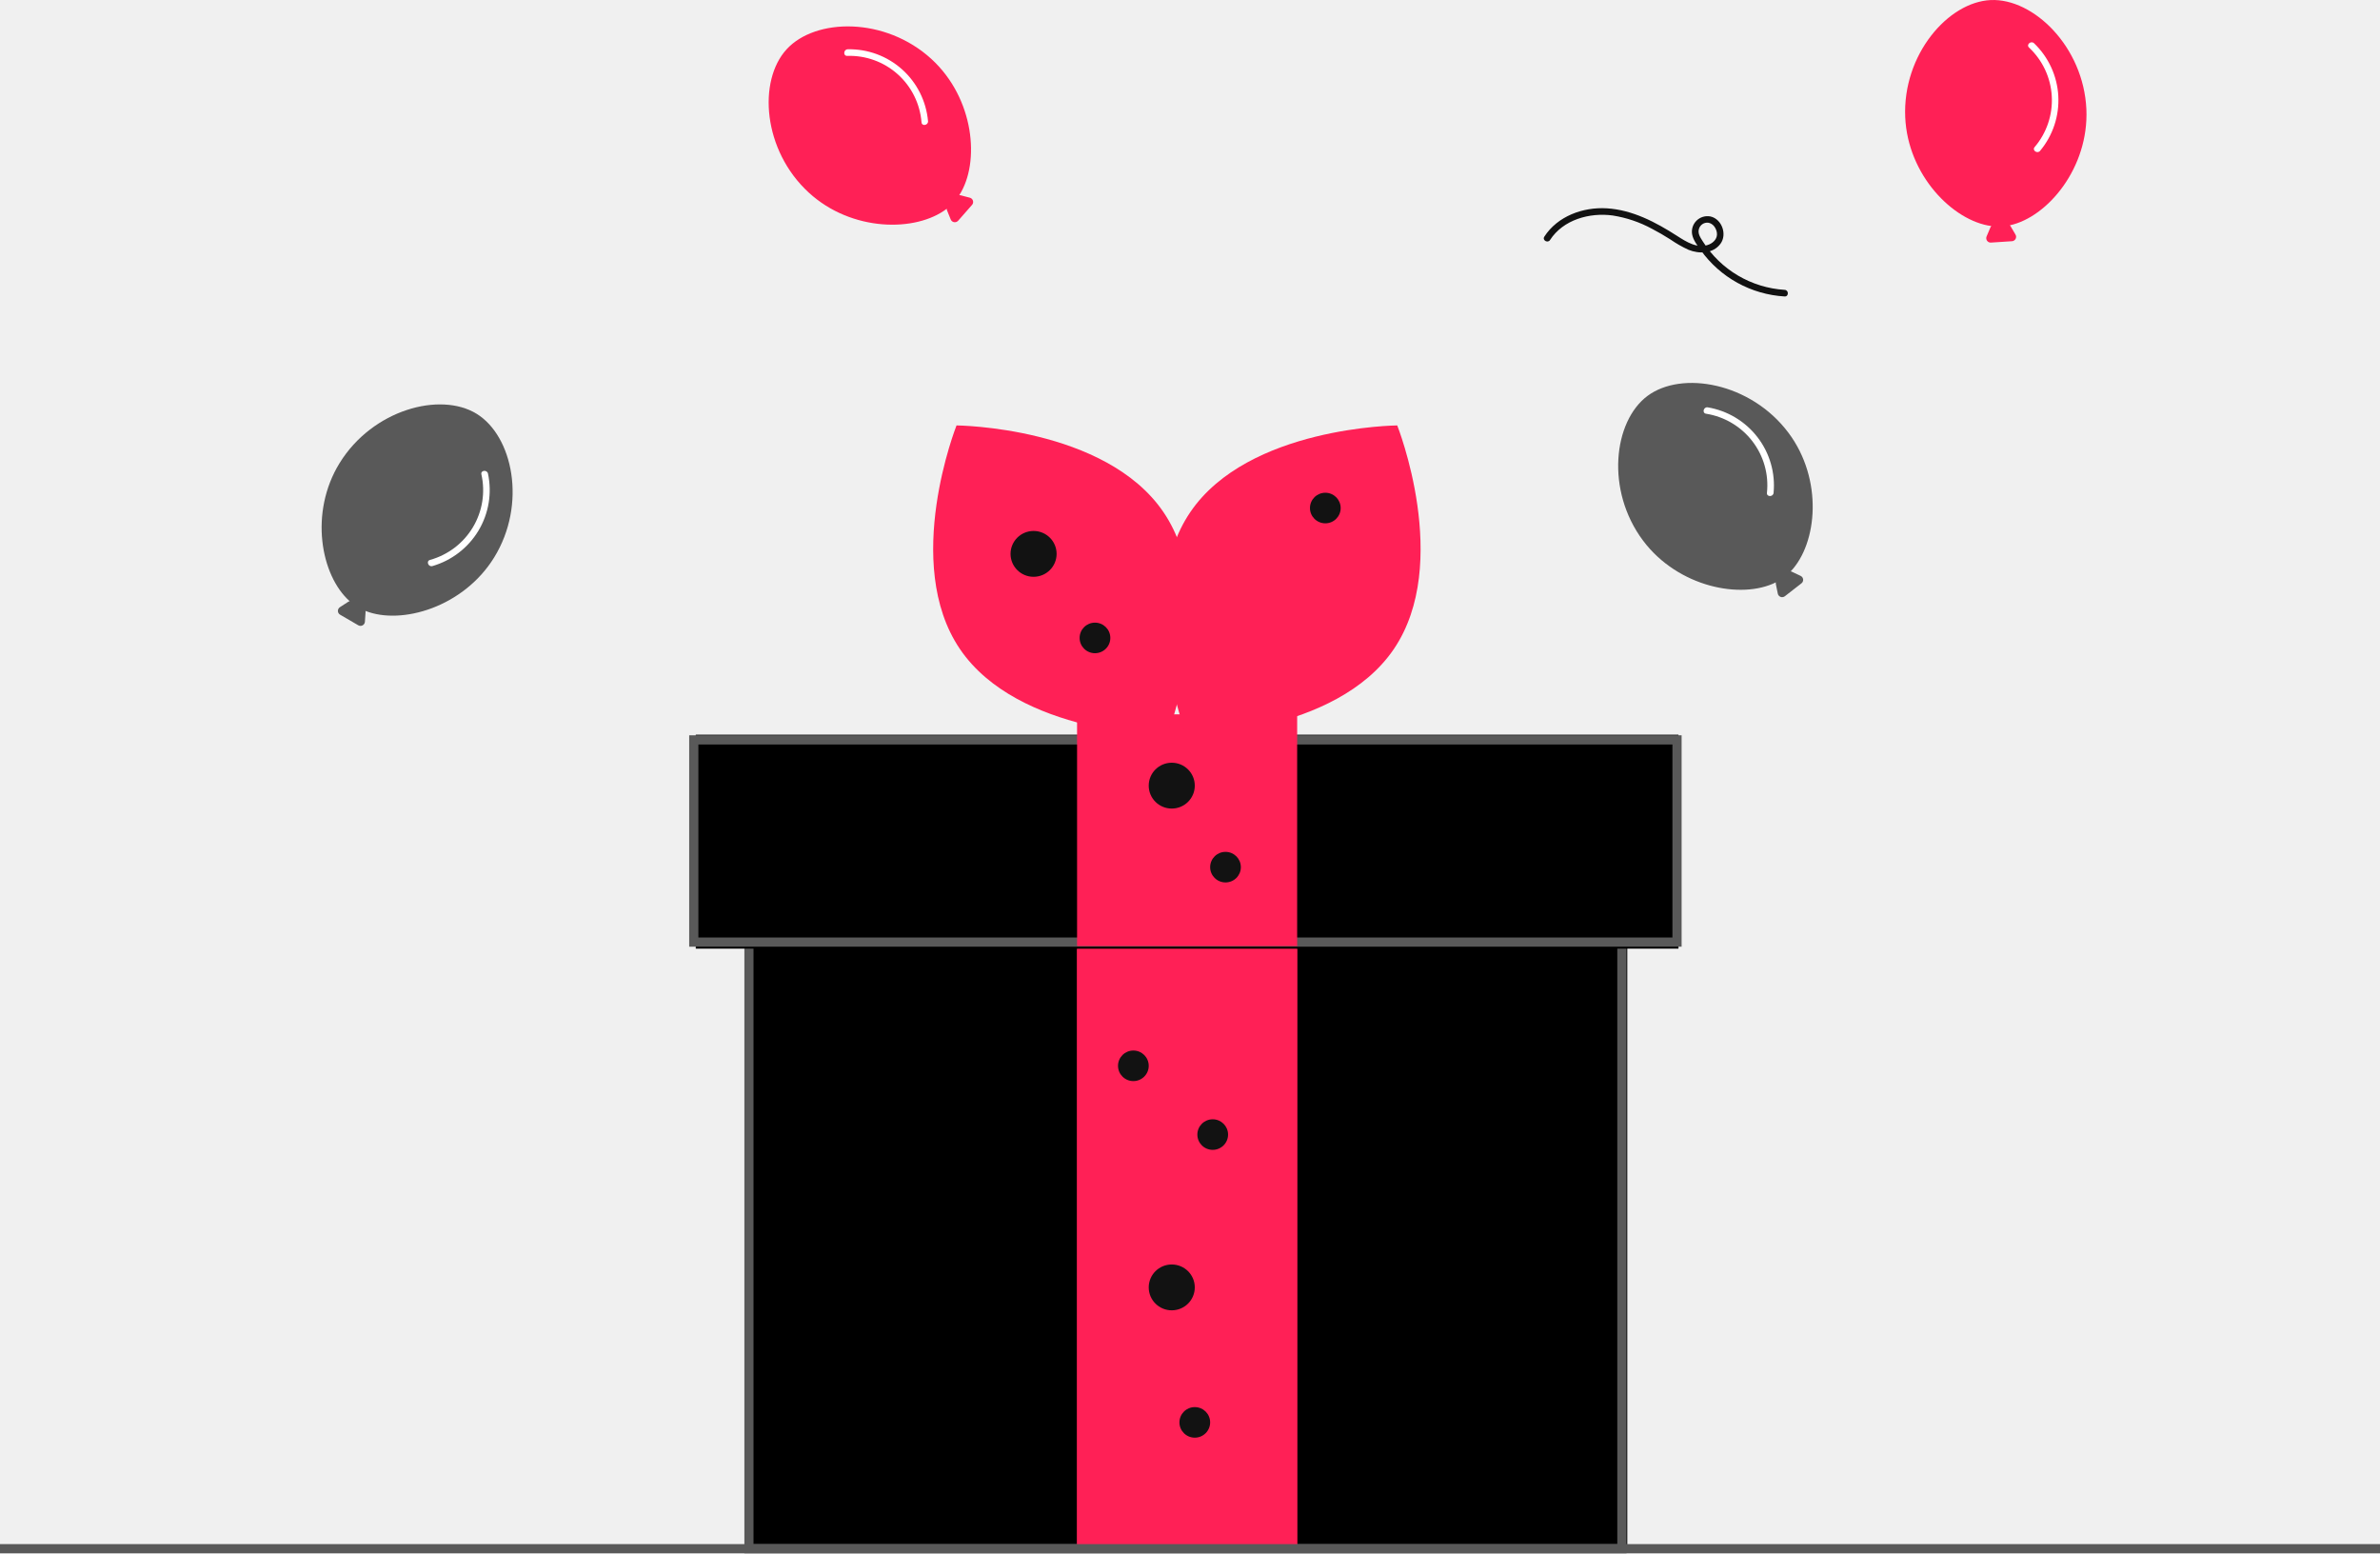
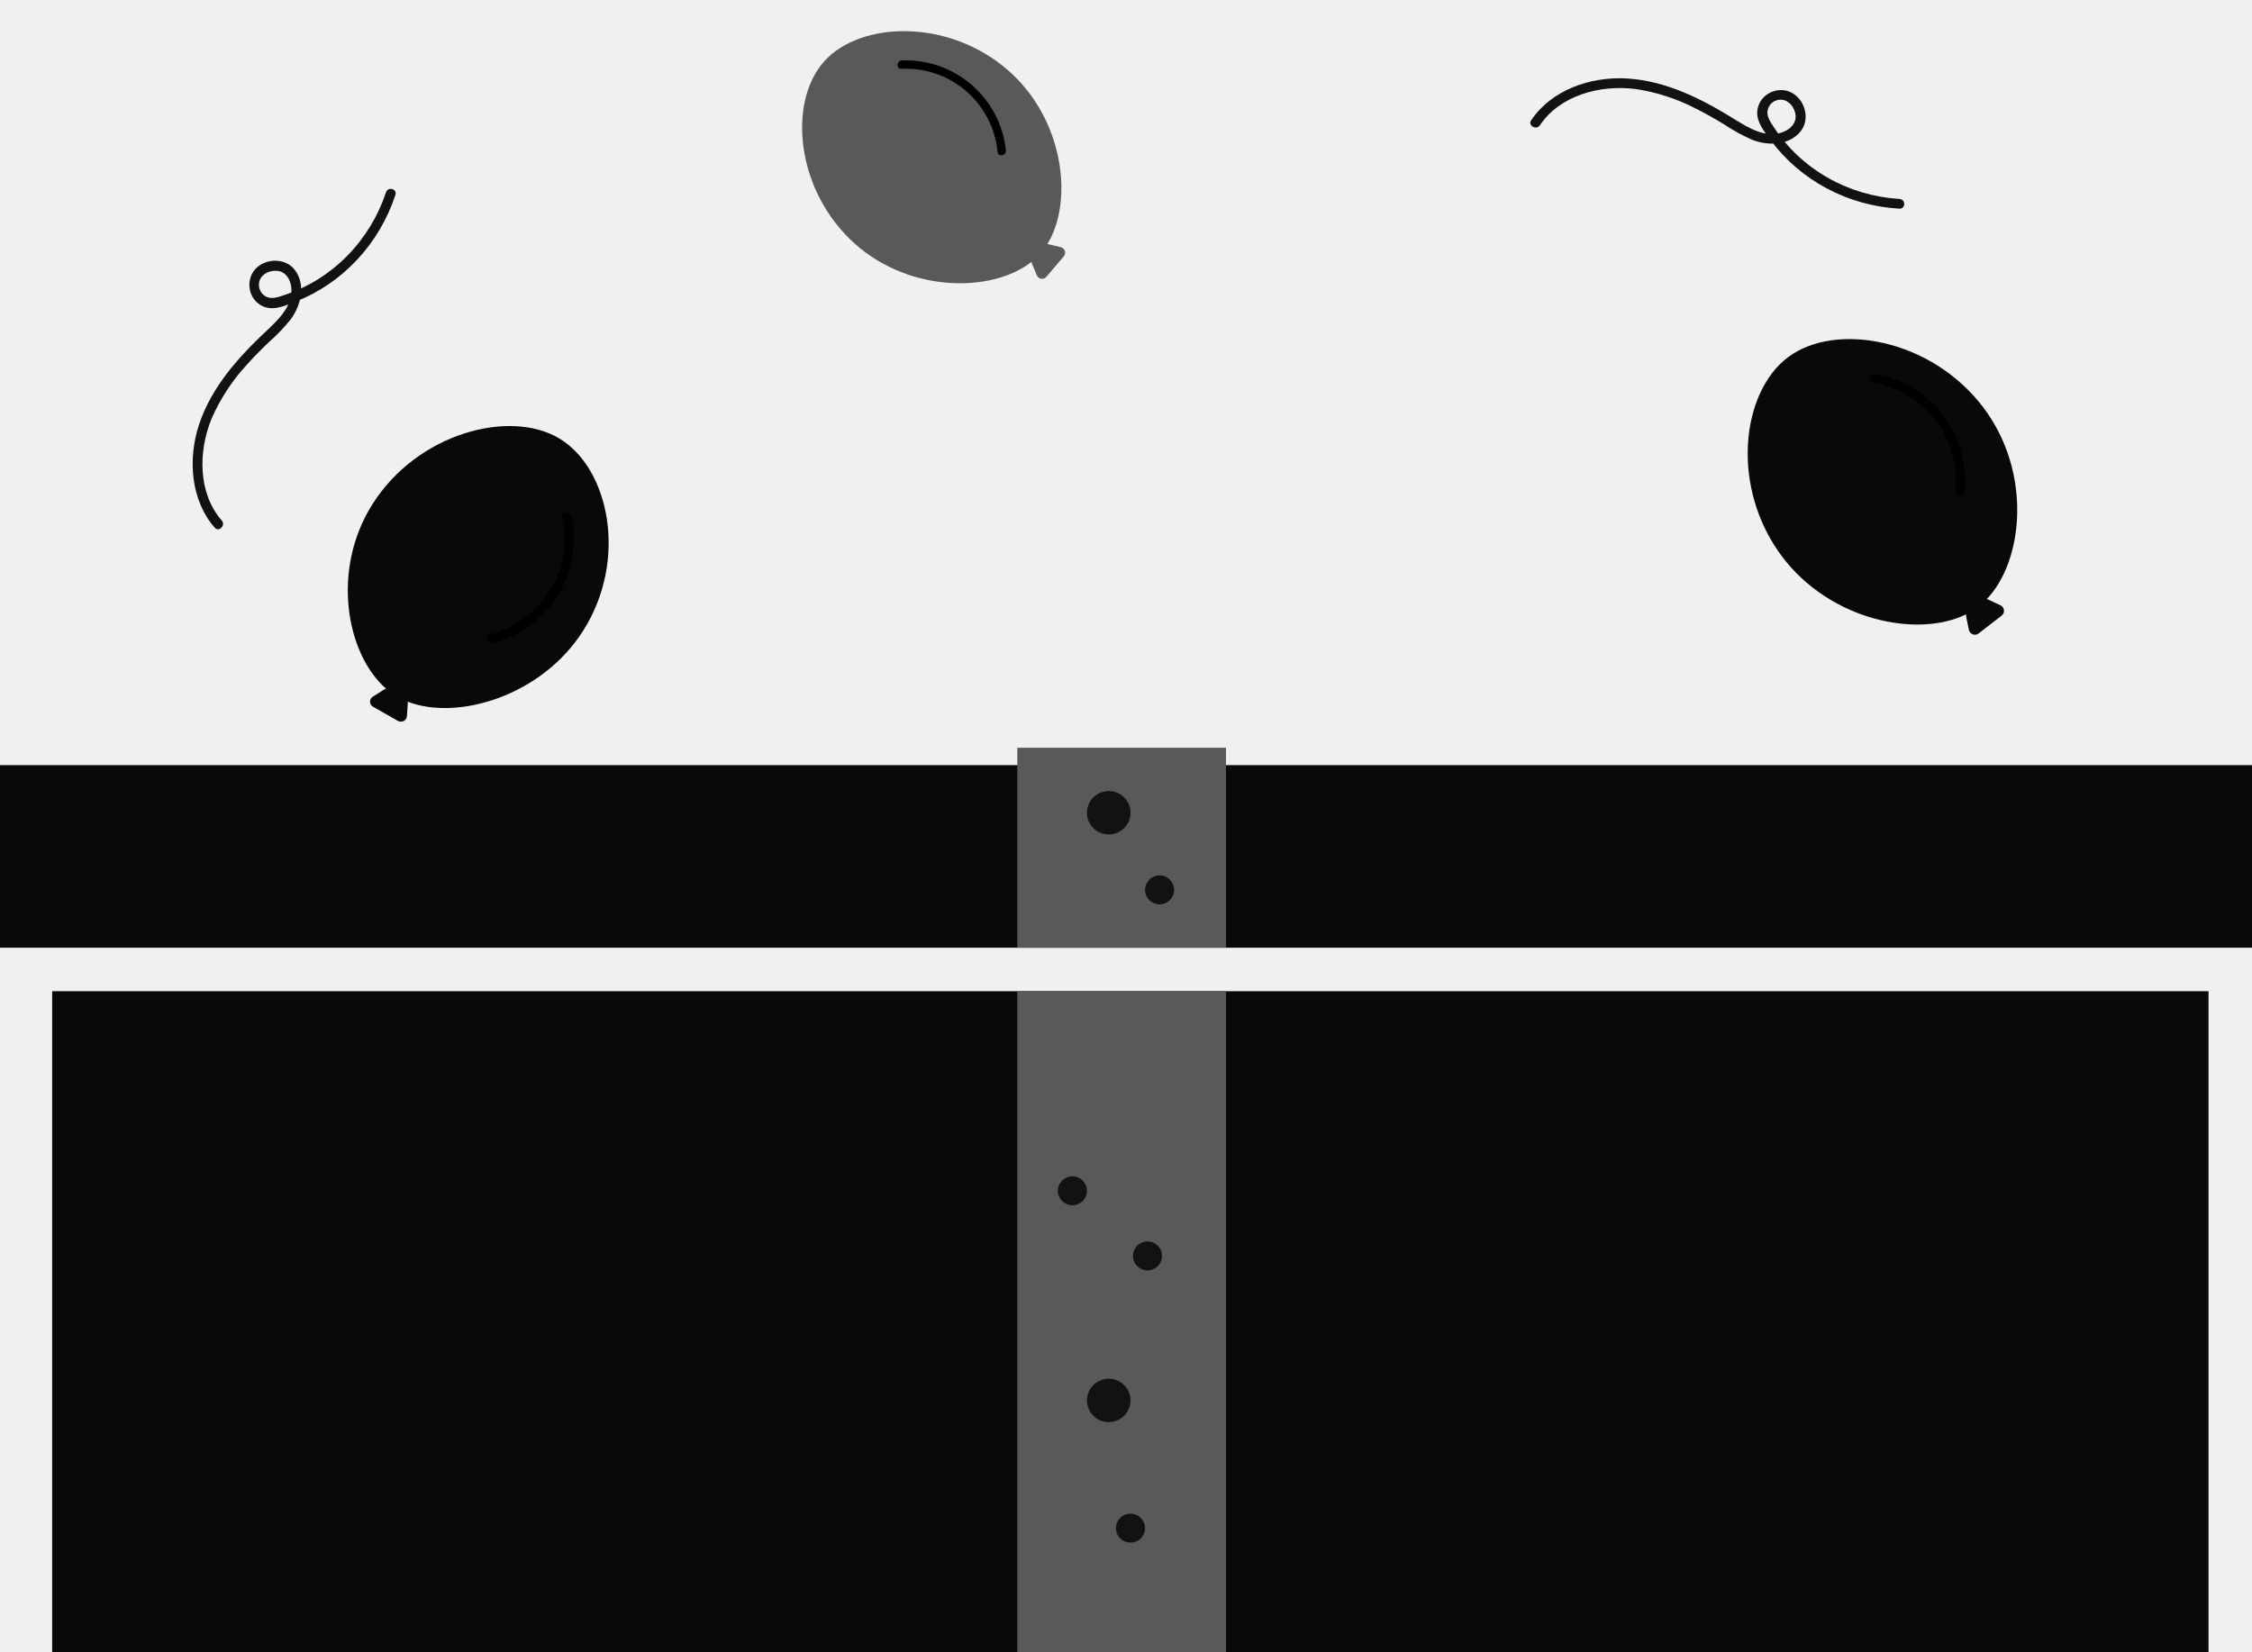
- <svg xmlns="http://www.w3.org/2000/svg" width="259" height="169" viewBox="0 0 259 169" fill="none">
+ <svg xmlns="http://www.w3.org/2000/svg" width="259" height="190" viewBox="0 0 259 190" fill="none">
  <g clip-path="url(#clip0_72_107)">
-     <path d="M177.087 87.418H81.285V168.611H177.087V87.418Z" fill="black" />
-     <path d="M177 169H81.006V87H177V169ZM82 168H176V88H82V168Z" fill="#595959" />
-     <path d="M141.161 103.213H117.211V168.611H141.161V103.213Z" fill="#FF2056" />
-     <path d="M141.161 103.213H117.211V168.611H141.161V103.213Z" fill="#FF2056" />
-     <path d="M182.657 79.936H75.715V103.213H182.657V79.936Z" fill="black" />
-     <path d="M183 103H75V80H183V103ZM76 102H182V81H76V102Z" fill="#595959" />
-     <path d="M141.161 77.72H117.211V102.936H141.161V77.72Z" fill="#FF2056" />
-     <path d="M126.622 55.733C132.945 65.058 126.988 80.056 126.988 80.056C126.988 80.056 110.781 79.935 104.459 70.61C98.136 61.285 104.093 46.287 104.093 46.287C104.093 46.287 120.3 46.408 126.622 55.733Z" fill="#FF2056" />
-     <path d="M129.523 55.733C123.201 65.058 129.158 80.056 129.158 80.056C129.158 80.056 145.365 79.935 151.687 70.61C158.009 61.285 152.052 46.287 152.052 46.287C152.052 46.287 135.845 46.408 129.523 55.733Z" fill="#FF2056" />
-     <path d="M112.477 62.756C113.861 62.756 114.984 61.639 114.984 60.262C114.984 58.885 113.861 57.768 112.477 57.768C111.093 57.768 109.971 58.885 109.971 60.262C109.971 61.639 111.093 62.756 112.477 62.756Z" fill="#121212" />
-     <path d="M127.514 87.972C128.899 87.972 130.021 86.856 130.021 85.478C130.021 84.101 128.899 82.984 127.514 82.984C126.13 82.984 125.008 84.101 125.008 85.478C125.008 86.856 126.13 87.972 127.514 87.972Z" fill="#121212" />
-     <path d="M127.514 142.563C128.899 142.563 130.021 141.446 130.021 140.069C130.021 138.691 128.899 137.575 127.514 137.575C126.13 137.575 125.008 138.691 125.008 140.069C125.008 141.446 126.13 142.563 127.514 142.563Z" fill="#121212" />
-     <path d="M119.159 71.069C120.082 71.069 120.83 70.325 120.83 69.406C120.83 68.488 120.082 67.744 119.159 67.744C118.236 67.744 117.488 68.488 117.488 69.406C117.488 70.325 118.236 71.069 119.159 71.069Z" fill="#121212" />
-     <path d="M144.226 56.937C145.149 56.937 145.897 56.192 145.897 55.274C145.897 54.356 145.149 53.611 144.226 53.611C143.303 53.611 142.555 54.356 142.555 55.274C142.555 56.192 143.303 56.937 144.226 56.937Z" fill="#121212" />
-     <path d="M133.364 96.008C134.287 96.008 135.035 95.264 135.035 94.346C135.035 93.427 134.287 92.683 133.364 92.683C132.441 92.683 131.693 93.427 131.693 94.346C131.693 95.264 132.441 96.008 133.364 96.008Z" fill="#121212" />
-     <path d="M123.337 117.623C124.26 117.623 125.008 116.879 125.008 115.96C125.008 115.042 124.26 114.298 123.337 114.298C122.414 114.298 121.666 115.042 121.666 115.96C121.666 116.879 122.414 117.623 123.337 117.623Z" fill="#121212" />
-     <path d="M131.972 125.105C132.895 125.105 133.643 124.36 133.643 123.442C133.643 122.524 132.895 121.779 131.972 121.779C131.049 121.779 130.301 122.524 130.301 123.442C130.301 124.36 131.049 125.105 131.972 125.105Z" fill="#121212" />
-     <path d="M130.021 156.418C130.943 156.418 131.692 155.674 131.692 154.755C131.692 153.837 130.943 153.093 130.021 153.093C129.098 153.093 128.35 153.837 128.35 154.755C128.35 155.674 129.098 156.418 130.021 156.418Z" fill="#121212" />
-     <path d="M194.615 47.072C190.518 41.616 183.02 40.3 179.293 43.07C175.567 45.841 174.711 53.369 178.808 58.824C182.601 63.874 189.471 65.251 193.256 63.359C193.243 63.419 193.243 63.479 193.253 63.539L193.467 64.588C193.483 64.668 193.519 64.743 193.573 64.805C193.626 64.867 193.695 64.914 193.772 64.942C193.849 64.971 193.931 64.979 194.012 64.966C194.094 64.954 194.17 64.921 194.235 64.871L196.041 63.466C196.106 63.416 196.157 63.35 196.189 63.275C196.22 63.2 196.233 63.118 196.224 63.036C196.215 62.955 196.185 62.878 196.137 62.811C196.09 62.745 196.026 62.691 195.952 62.656L194.98 62.196C194.946 62.181 194.91 62.17 194.873 62.163C197.79 59.094 198.416 52.132 194.615 47.072Z" fill="#595959" />
-     <path d="M185.654 45.012C187.658 45.329 189.463 46.399 190.697 48.002C191.931 49.605 192.5 51.618 192.285 53.626C192.241 54.086 192.963 54.083 193.007 53.626C193.214 51.462 192.59 49.3 191.262 47.574C189.934 45.848 187.999 44.685 185.846 44.319C185.391 44.243 185.196 44.935 185.654 45.012Z" fill="white" />
-     <path d="M53.773 60.656C57.354 54.852 55.815 47.432 51.851 45.01C47.887 42.588 40.54 44.577 36.958 50.38C33.642 55.752 34.894 62.614 38.059 65.414C37.999 65.425 37.942 65.447 37.89 65.478L36.989 66.063C36.92 66.108 36.864 66.169 36.826 66.242C36.788 66.314 36.769 66.394 36.771 66.476C36.773 66.558 36.795 66.637 36.837 66.708C36.879 66.778 36.938 66.837 37.009 66.878L38.988 68.03C39.059 68.071 39.139 68.093 39.221 68.095C39.303 68.097 39.384 68.078 39.456 68.039C39.529 68.001 39.59 67.945 39.635 67.876C39.679 67.808 39.706 67.729 39.711 67.648L39.782 66.579C39.783 66.542 39.78 66.505 39.773 66.468C43.716 68.032 50.45 66.039 53.773 60.656Z" fill="#595959" />
-     <path d="M52.387 51.608C52.831 53.578 52.498 55.643 51.457 57.376C50.416 59.109 48.746 60.378 46.791 60.921C46.345 61.05 46.615 61.717 47.058 61.589C49.155 60.98 50.944 59.606 52.066 57.74C53.187 55.874 53.558 53.656 53.104 51.529C53.008 51.081 52.29 51.156 52.387 51.608Z" fill="white" />
-     <path d="M227.047 11.895C226.747 5.092 221.295 -0.197 216.648 0.006C212.001 0.208 207.034 5.951 207.333 12.755C207.61 19.052 212.51 24.039 216.708 24.595C216.664 24.637 216.629 24.687 216.605 24.742L216.187 25.729C216.155 25.805 216.143 25.887 216.152 25.968C216.161 26.049 216.191 26.126 216.239 26.193C216.286 26.259 216.35 26.313 216.424 26.348C216.498 26.383 216.58 26.398 216.662 26.393L218.95 26.244C219.032 26.239 219.111 26.213 219.18 26.169C219.249 26.124 219.305 26.063 219.344 25.991C219.382 25.919 219.401 25.838 219.4 25.757C219.398 25.675 219.376 25.595 219.334 25.525L218.791 24.6C218.771 24.568 218.748 24.539 218.722 24.513C222.869 23.611 227.325 18.207 227.047 11.895Z" fill="#FF2056" />
-     <path d="M101.36 6.42C96.337 1.821 88.742 1.937 85.599 5.366C82.457 8.795 83.005 16.368 88.028 20.967C92.677 25.224 99.668 25.286 103.03 22.711C103.028 22.772 103.039 22.832 103.06 22.888L103.463 23.881C103.494 23.957 103.543 24.023 103.607 24.074C103.671 24.125 103.747 24.159 103.827 24.172C103.908 24.186 103.991 24.178 104.068 24.151C104.145 24.123 104.214 24.076 104.268 24.015L105.781 22.292C105.835 22.23 105.873 22.156 105.89 22.076C105.907 21.995 105.904 21.912 105.88 21.834C105.856 21.756 105.813 21.685 105.754 21.629C105.695 21.572 105.623 21.532 105.544 21.511L104.506 21.241C104.47 21.233 104.432 21.229 104.395 21.229C106.689 17.659 106.019 10.687 101.36 6.42Z" fill="#FF2056" />
-     <path d="M220.805 5.173C222.282 6.557 223.169 8.453 223.282 10.469C223.395 12.485 222.726 14.467 221.412 16.007C221.116 16.362 221.714 16.764 222.009 16.411C223.404 14.738 224.112 12.602 223.991 10.432C223.87 8.261 222.928 6.217 221.355 4.708C221.023 4.39 220.47 4.853 220.805 5.173Z" fill="white" />
-     <path d="M92.193 6.08C94.216 6.014 96.183 6.728 97.689 8.074C99.194 9.419 100.123 11.294 100.283 13.311C100.324 13.772 101.032 13.633 100.991 13.175C100.794 11.006 99.784 8.995 98.164 7.546C96.544 6.097 94.432 5.317 92.253 5.362C91.793 5.372 91.729 6.09 92.193 6.08Z" fill="white" />
-     <path d="M194.213 31.537C192.422 31.425 190.683 30.892 189.138 29.982C187.594 29.071 186.289 27.81 185.329 26.301C185.06 25.873 184.709 25.403 184.895 24.876C184.96 24.674 185.092 24.5 185.269 24.383C185.446 24.265 185.658 24.21 185.87 24.228C186.419 24.295 186.774 24.829 186.841 25.341C186.918 25.922 186.506 26.378 185.998 26.594C184.755 27.121 183.502 26.306 182.49 25.656C180.184 24.174 177.648 22.834 174.854 22.665C172.269 22.508 169.497 23.517 168.059 25.748C167.807 26.138 168.432 26.498 168.682 26.11C170.108 23.898 172.991 23.103 175.497 23.445C176.991 23.68 178.434 24.167 179.762 24.886C180.451 25.242 181.119 25.636 181.774 26.051C182.397 26.483 183.057 26.86 183.747 27.176C184.898 27.647 186.421 27.61 187.225 26.527C187.975 25.517 187.395 23.835 186.141 23.551C185.866 23.497 185.582 23.512 185.314 23.594C185.046 23.676 184.803 23.823 184.606 24.022C184.409 24.221 184.265 24.465 184.186 24.733C184.108 25.001 184.097 25.284 184.156 25.557C184.281 26.152 184.731 26.734 185.08 27.22C186.127 28.686 187.491 29.899 189.071 30.77C190.652 31.642 192.409 32.149 194.213 32.255C194.677 32.278 194.676 31.56 194.213 31.537Z" fill="#121212" />
-     <rect y="168" width="259" height="1" fill="#595959" />
+     <path d="M254 190H6V114H254V190Z" fill="#090909" />
+     <path d="M141 114H117V190H141V114Z" fill="#595959" />
+     <path d="M259 109H-1V88H259V109Z" fill="#090909" />
+     <path d="M141 86H117V109H141V86Z" fill="#595959" />
+     <path d="M127.514 95.972C128.899 95.972 130.021 94.856 130.021 93.478C130.021 92.101 128.899 90.984 127.514 90.984C126.13 90.984 125.008 92.101 125.008 93.478C125.008 94.856 126.13 95.972 127.514 95.972Z" fill="#121212" />
+     <path d="M127.514 163.563C128.899 163.563 130.021 162.446 130.021 161.069C130.021 159.691 128.899 158.575 127.514 158.575C126.13 158.575 125.008 159.691 125.008 161.069C125.008 162.446 126.13 163.563 127.514 163.563Z" fill="#121212" />
+     <path d="M133.364 104.008C134.287 104.008 135.035 103.264 135.035 102.346C135.035 101.427 134.287 100.683 133.364 100.683C132.441 100.683 131.693 101.427 131.693 102.346C131.693 103.264 132.441 104.008 133.364 104.008Z" fill="#121212" />
+     <path d="M123.337 138.623C124.26 138.623 125.008 137.879 125.008 136.96C125.008 136.042 124.26 135.298 123.337 135.298C122.414 135.298 121.666 136.042 121.666 136.96C121.666 137.879 122.414 138.623 123.337 138.623Z" fill="#121212" />
+     <path d="M131.972 146.105C132.895 146.105 133.643 145.36 133.643 144.442C133.643 143.524 132.895 142.779 131.972 142.779C131.049 142.779 130.301 143.524 130.301 144.442C130.301 145.36 131.049 146.105 131.972 146.105Z" fill="#121212" />
+     <path d="M130.021 177.418C130.943 177.418 131.692 176.674 131.692 175.755C131.692 174.837 130.943 174.093 130.021 174.093C129.098 174.093 128.35 174.837 128.35 175.755C128.35 176.674 129.098 177.418 130.021 177.418Z" fill="#121212" />
+     <path d="M228.119 46.889C222.12 38.931 211.139 37.01 205.683 41.052C200.226 45.093 198.973 56.075 204.972 64.032C210.526 71.398 220.587 73.407 226.129 70.647C226.111 70.734 226.11 70.822 226.125 70.909L226.438 72.44C226.462 72.557 226.515 72.665 226.593 72.756C226.671 72.846 226.772 72.915 226.884 72.957C226.997 72.998 227.118 73.01 227.237 72.992C227.356 72.973 227.468 72.925 227.562 72.852L230.208 70.803C230.303 70.73 230.377 70.634 230.424 70.524C230.47 70.415 230.488 70.295 230.475 70.176C230.462 70.058 230.418 69.945 230.349 69.848C230.279 69.751 230.186 69.673 230.077 69.622L228.654 68.951C228.604 68.929 228.551 68.912 228.497 68.902C232.769 64.426 233.685 54.271 228.119 46.889Z" fill="#090909" />
+     <path d="M215.375 44.013C218.256 44.472 220.851 46.024 222.624 48.348C224.398 50.672 225.215 53.59 224.907 56.502C224.843 57.168 225.881 57.164 225.944 56.502C226.241 53.364 225.345 50.23 223.436 47.727C221.527 45.225 218.746 43.539 215.651 43.009C214.998 42.897 214.717 43.901 215.375 44.013Z" fill="black" />
+     <path d="M67.094 72.502C72.263 64.313 70.041 53.843 64.32 50.425C58.599 47.008 47.995 49.814 42.826 58.003C38.041 65.583 39.847 75.265 44.414 79.217C44.328 79.232 44.246 79.263 44.171 79.308L42.87 80.133C42.771 80.196 42.69 80.282 42.635 80.384C42.58 80.486 42.553 80.6 42.555 80.715C42.558 80.83 42.591 80.943 42.651 81.042C42.712 81.141 42.797 81.224 42.899 81.282L45.755 82.907C45.858 82.966 45.973 82.998 46.092 83C46.21 83.002 46.327 82.975 46.432 82.921C46.536 82.867 46.625 82.788 46.689 82.691C46.754 82.595 46.791 82.484 46.799 82.369L46.901 80.861C46.903 80.808 46.899 80.756 46.889 80.704C52.58 82.911 62.298 80.098 67.094 72.502Z" fill="#090909" />
+     <path d="M64.653 59.548C65.313 62.396 64.819 65.381 63.272 67.886C61.725 70.391 59.243 72.226 56.34 73.011C55.677 73.198 56.078 74.162 56.736 73.976C59.852 73.097 62.51 71.11 64.176 68.413C65.842 65.716 66.394 62.509 65.72 59.435C65.577 58.787 64.509 58.895 64.653 59.548Z" fill="black" />
+     <path d="M116.035 8.172C109.16 2.079 98.92 2.401 94.756 7.095C90.593 11.789 91.498 21.99 98.373 28.083C104.736 33.722 114.165 33.653 118.643 30.107C118.643 30.188 118.658 30.269 118.688 30.344L119.253 31.675C119.296 31.776 119.364 31.865 119.452 31.932C119.539 32 119.642 32.044 119.751 32.06C119.86 32.076 119.971 32.064 120.075 32.025C120.178 31.986 120.27 31.922 120.342 31.837L122.344 29.481C122.416 29.396 122.465 29.295 122.486 29.187C122.508 29.078 122.502 28.966 122.468 28.861C122.434 28.757 122.374 28.662 122.294 28.587C122.213 28.512 122.114 28.459 122.007 28.433L120.602 28.092C120.553 28.081 120.502 28.076 120.452 28.077C123.468 23.212 122.412 13.824 116.035 8.172Z" fill="#595959" />
+     <path d="M103.665 7.914C106.393 7.781 109.062 8.701 111.122 10.483C113.181 12.264 114.474 14.773 114.734 17.489C114.8 18.11 115.752 17.908 115.686 17.291C115.374 14.369 113.968 11.679 111.751 9.76C109.534 7.841 106.669 6.836 103.731 6.944C103.111 6.968 103.041 7.938 103.665 7.914Z" fill="black" />
+     <path d="M218.437 22.878C215.537 22.702 212.722 21.87 210.222 20.449C207.722 19.028 205.608 17.058 204.054 14.702C203.619 14.034 203.051 13.3 203.352 12.478C203.457 12.163 203.67 11.891 203.957 11.707C204.244 11.523 204.587 11.438 204.931 11.466C205.82 11.57 206.393 12.404 206.503 13.203C206.627 14.11 205.96 14.822 205.137 15.159C203.126 15.982 201.097 14.71 199.458 13.694C195.725 11.381 191.619 9.288 187.096 9.025C182.911 8.781 178.423 10.355 176.095 13.838C175.688 14.447 176.699 15.011 177.104 14.404C179.413 10.95 184.08 9.71 188.138 10.243C190.556 10.61 192.891 11.37 195.042 12.493C196.157 13.048 197.239 13.664 198.299 14.311C199.308 14.987 200.377 15.575 201.494 16.069C203.356 16.803 205.822 16.746 207.124 15.055C208.337 13.478 207.399 10.852 205.369 10.409C204.924 10.324 204.463 10.347 204.03 10.476C203.596 10.604 203.202 10.834 202.884 11.144C202.565 11.455 202.332 11.836 202.205 12.254C202.078 12.673 202.061 13.114 202.155 13.541C202.358 14.469 203.087 15.378 203.651 16.137C205.346 18.426 207.554 20.32 210.113 21.68C212.672 23.041 215.516 23.833 218.437 23.999C219.189 24.035 219.187 22.913 218.437 22.878Z" fill="#121212" />
+     <path d="M44.388 22.136C43.468 24.891 41.936 27.395 39.916 29.442C37.896 31.489 35.447 33.021 32.769 33.912C32.011 34.16 31.155 34.519 30.439 34.015C30.161 33.832 29.954 33.555 29.851 33.231C29.747 32.906 29.754 32.553 29.87 32.228C30.2 31.396 31.154 31.058 31.955 31.159C32.863 31.274 33.378 32.102 33.49 32.984C33.765 35.14 32.011 36.771 30.606 38.091C27.405 41.098 24.321 44.522 22.895 48.823C21.577 52.803 21.936 57.545 24.698 60.695C25.181 61.246 25.987 60.415 25.506 59.867C22.767 56.743 22.777 51.914 24.343 48.132C25.322 45.891 26.661 43.833 28.302 42.045C29.128 41.112 30.002 40.226 30.902 39.37C31.815 38.571 32.66 37.69 33.426 36.739C34.618 35.13 35.2 32.733 33.904 31.039C32.695 29.458 29.916 29.685 28.962 31.531C28.765 31.939 28.668 32.39 28.68 32.842C28.692 33.294 28.812 33.734 29.029 34.122C29.247 34.51 29.555 34.834 29.926 35.065C30.297 35.296 30.719 35.427 31.155 35.446C32.105 35.49 33.172 35.022 34.051 34.673C36.7 33.628 39.101 31.985 41.078 29.866C43.054 27.746 44.556 25.204 45.472 22.426C45.701 21.709 44.617 21.421 44.388 22.136Z" fill="#121212" />
  </g>
  <defs>
    <clipPath id="clip0_72_107">
-       <rect width="259" height="169" fill="white" />
+       <rect width="259" height="190" fill="white" />
    </clipPath>
  </defs>
</svg>
